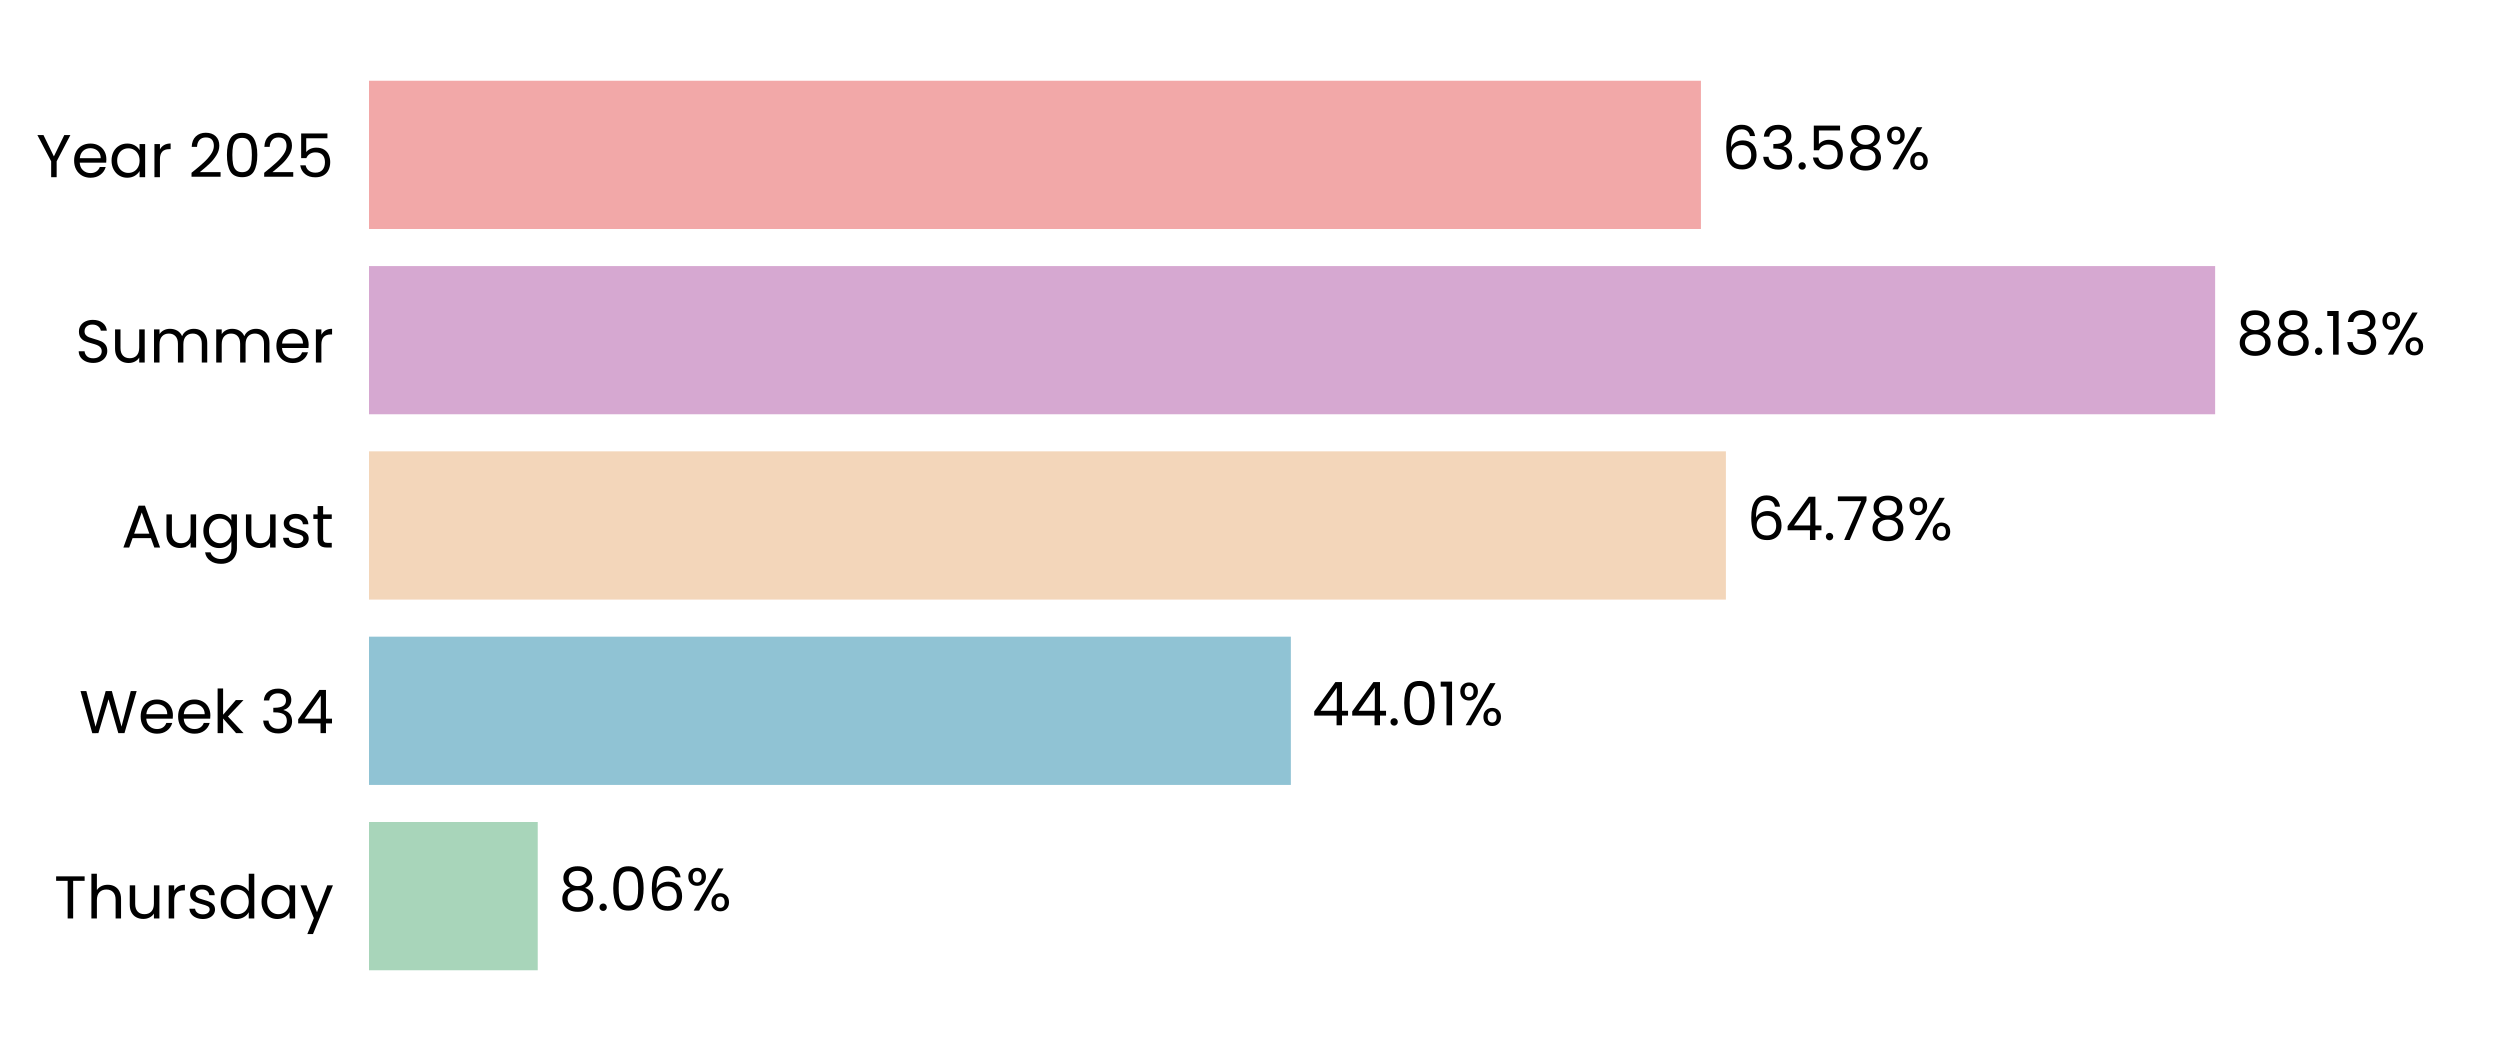
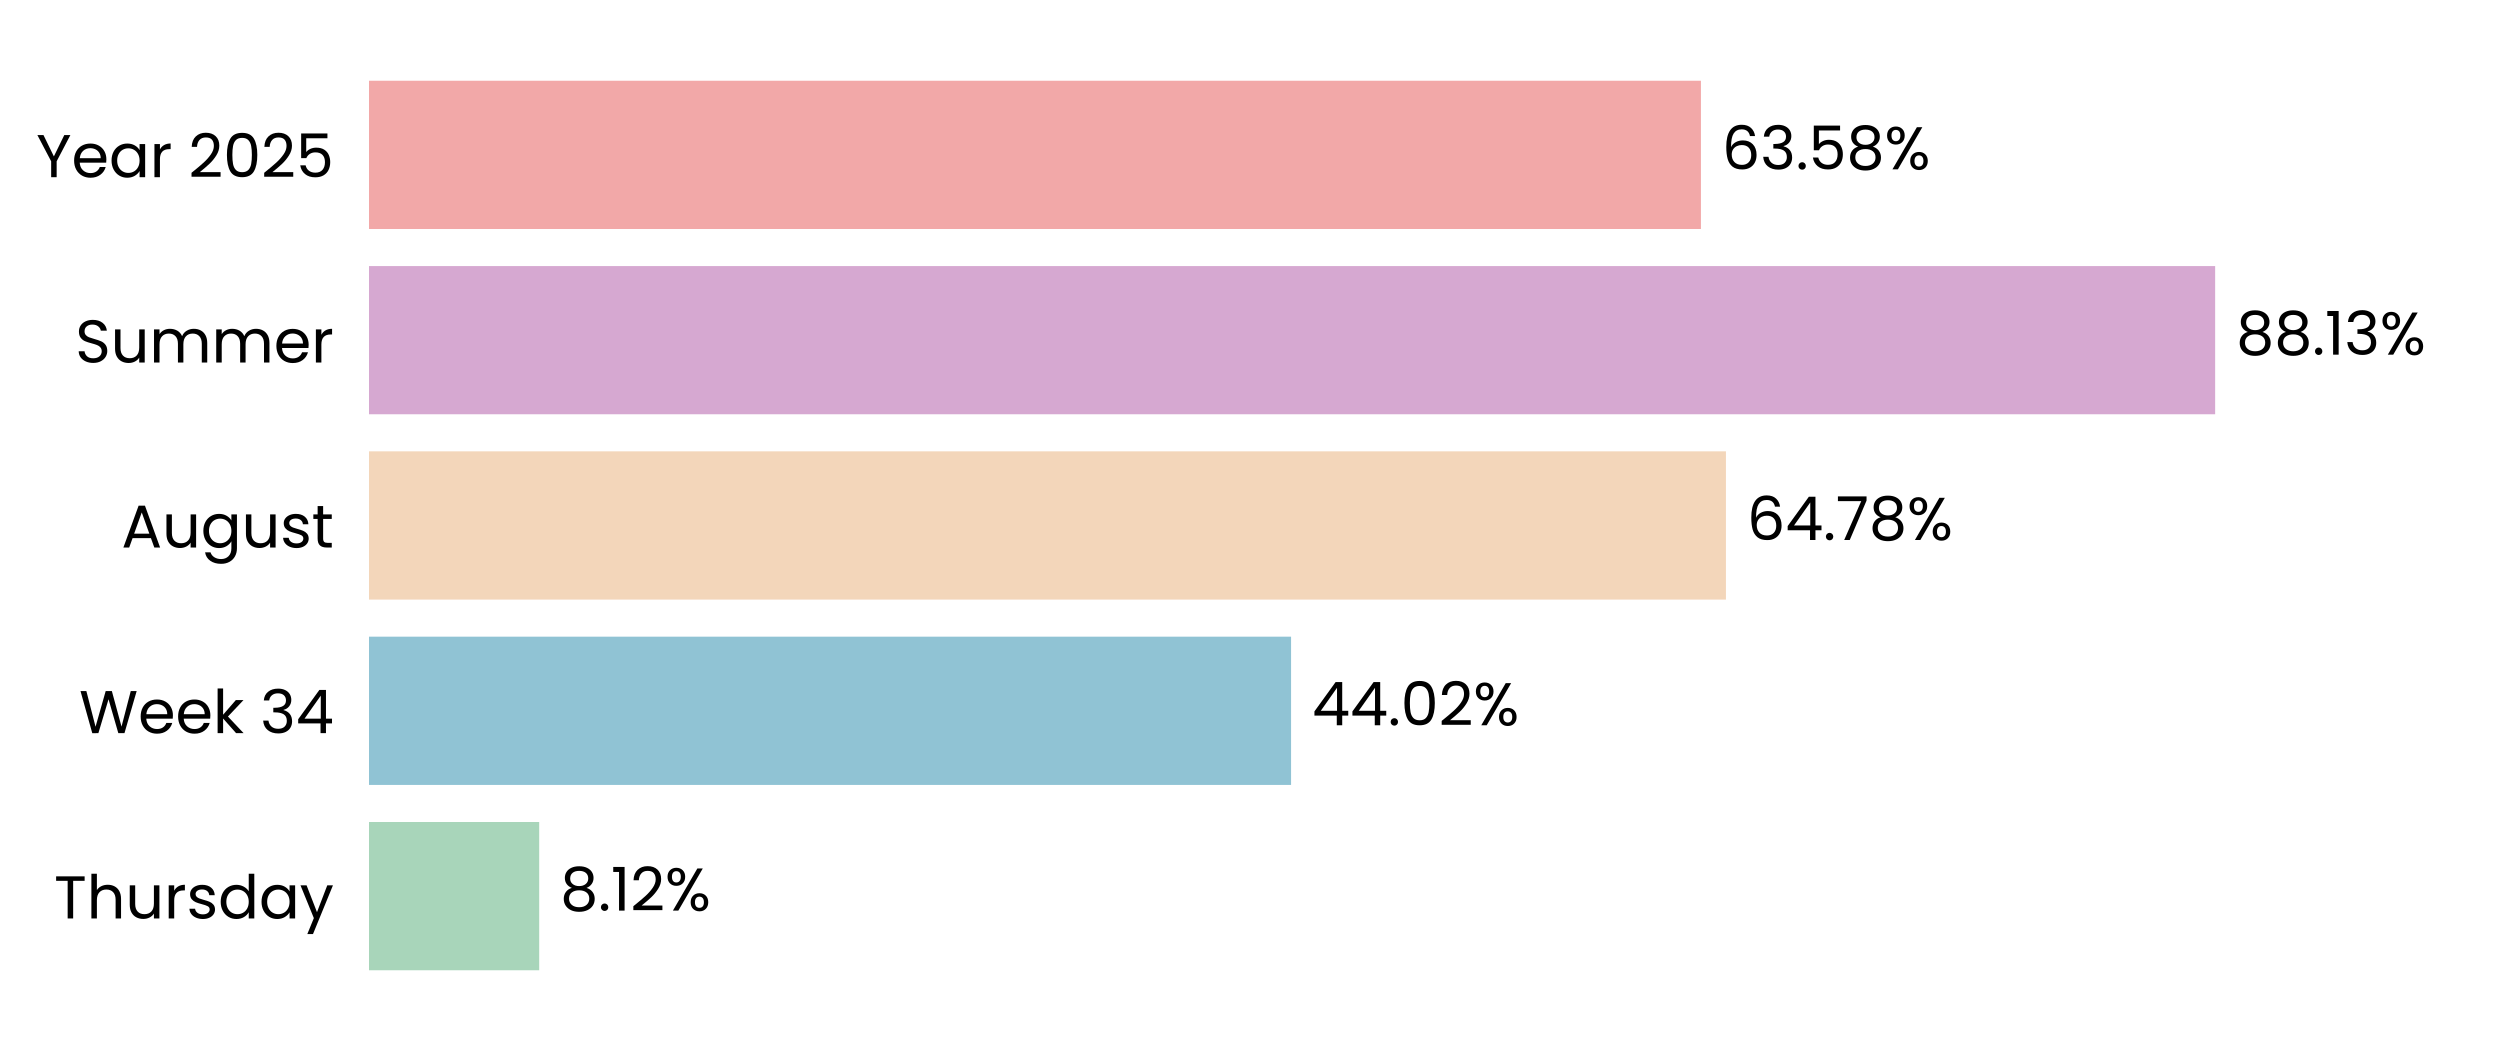
<svg xmlns="http://www.w3.org/2000/svg" xmlns:xlink="http://www.w3.org/1999/xlink" width="496.691pt" height="208.8pt" viewBox="0 0 496.691 208.8" version="1.1">
  <defs>
    <style type="text/css">*{stroke-linejoin: round; stroke-linecap: butt}</style>
  </defs>
  <g id="figure_1">
    <g id="patch_1">
      <path d="M 0 208.8  L 496.691 208.8  L 496.691 0  L 0 0  L 0 208.8  z " style="fill: none" />
    </g>
    <g id="axes_1">
      <g id="patch_2">
        <path d="M 73.311 201.6  L 489.491 201.6  L 489.491 7.2  L 73.311 7.2  L 73.311 201.6  z " style="fill: none" />
      </g>
      <g id="patch_3">
-         <path d="M 73.311 192.764  L 106.837 192.764  L 106.837 163.309  L 73.311 163.309  z " clip-path="url(#pe7e1707cfc)" style="fill: #a8d5ba" />
+         <path d="M 73.311 192.764  L 107.126 192.764  L 107.126 163.309  L 73.311 163.309  z " clip-path="url(#p8852e2fa12)" style="fill: #a8d5ba" />
      </g>
      <g id="patch_4">
-         <path d="M 73.311 155.945  L 256.463 155.945  L 256.463 126.491  L 73.311 126.491  z " clip-path="url(#pe7e1707cfc)" style="fill: #90c3d4" />
+         <path d="M 73.311 155.945  L 256.505 155.945  L 256.505 126.491  L 73.311 126.491  z " clip-path="url(#p8852e2fa12)" style="fill: #90c3d4" />
      </g>
      <g id="patch_5">
-         <path d="M 73.311 119.127  L 342.896 119.127  L 342.896 89.673  L 73.311 89.673  z " clip-path="url(#pe7e1707cfc)" style="fill: #f3d6ba" />
+         <path d="M 73.311 119.127  L 342.905 119.127  L 342.905 89.673  L 73.311 89.673  z " clip-path="url(#p8852e2fa12)" style="fill: #f3d6ba" />
      </g>
      <g id="patch_6">
-         <path d="M 73.311 82.309  L 440.095 82.309  L 440.095 52.855  L 73.311 52.855  z " clip-path="url(#pe7e1707cfc)" style="fill: #d6a8d1" />
+         <path d="M 73.311 82.309  L 440.098 82.309  L 440.098 52.855  L 73.311 52.855  z " clip-path="url(#p8852e2fa12)" style="fill: #d6a8d1" />
      </g>
      <g id="patch_7">
-         <path d="M 73.311 45.491  L 337.934 45.491  L 337.934 16.036  L 73.311 16.036  z " clip-path="url(#pe7e1707cfc)" style="fill: #f2a8a8" />
+         <path d="M 73.311 45.491  L 337.935 45.491  L 337.935 16.036  L 73.311 16.036  z " clip-path="url(#p8852e2fa12)" style="fill: #f2a8a8" />
      </g>
      <g id="matplotlib.axis_1">
        <g id="ytick_1">
          <g id="text_1">
            <g transform="translate(10.74188 182.4764) scale(0.12 -0.12)">
              <defs>
                <path id="Poppins-Regular-54" d="M 3238 4461  L 3238 3987  L 2022 3987  L 2022 0  L 1440 0  L 1440 3987  L 218 3987  L 218 4461  L 3238 4461  z " transform="scale(0.015625)" />
                <path id="Poppins-Regular-68" d="M 2234 3571  Q 2630 3571 2950 3401  Q 3270 3232 3452 2893  Q 3635 2554 3635 2067  L 3635 0  L 3059 0  L 3059 1984  Q 3059 2509 2796 2787  Q 2534 3066 2080 3066  Q 1619 3066 1347 2778  Q 1075 2490 1075 1939  L 1075 0  L 493 0  L 493 4736  L 1075 4736  L 1075 3008  Q 1248 3277 1552 3424  Q 1856 3571 2234 3571  z " transform="scale(0.015625)" />
                <path id="Poppins-Regular-75" d="M 3603 3507  L 3603 0  L 3021 0  L 3021 518  Q 2854 250 2556 99  Q 2259 -51 1901 -51  Q 1491 -51 1164 118  Q 838 288 649 627  Q 461 966 461 1453  L 461 3507  L 1037 3507  L 1037 1530  Q 1037 1011 1299 732  Q 1562 454 2016 454  Q 2483 454 2752 742  Q 3021 1030 3021 1581  L 3021 3507  L 3603 3507  z " transform="scale(0.015625)" />
                <path id="Poppins-Regular-72" d="M 1075 2938  Q 1229 3238 1513 3404  Q 1798 3571 2208 3571  L 2208 2970  L 2054 2970  Q 1075 2970 1075 1907  L 1075 0  L 493 0  L 493 3507  L 1075 3507  L 1075 2938  z " transform="scale(0.015625)" />
                <path id="Poppins-Regular-73" d="M 1734 -58  Q 1331 -58 1011 80  Q 691 218 505 464  Q 320 710 301 1030  L 902 1030  Q 928 768 1149 601  Q 1370 435 1728 435  Q 2061 435 2253 582  Q 2445 730 2445 954  Q 2445 1184 2240 1296  Q 2035 1408 1606 1517  Q 1216 1619 969 1724  Q 723 1830 547 2038  Q 371 2246 371 2586  Q 371 2854 531 3078  Q 691 3302 985 3433  Q 1280 3565 1658 3565  Q 2240 3565 2598 3270  Q 2957 2976 2982 2464  L 2400 2464  Q 2381 2739 2179 2905  Q 1978 3072 1638 3072  Q 1325 3072 1139 2937  Q 954 2803 954 2586  Q 954 2413 1066 2301  Q 1178 2189 1347 2121  Q 1517 2054 1818 1971  Q 2195 1869 2432 1769  Q 2669 1670 2838 1472  Q 3008 1274 3014 954  Q 3014 666 2854 435  Q 2694 205 2403 73  Q 2112 -58 1734 -58  z " transform="scale(0.015625)" />
                <path id="Poppins-Regular-64" d="M 275 1766  Q 275 2304 492 2710  Q 710 3117 1091 3341  Q 1472 3565 1946 3565  Q 2355 3565 2707 3376  Q 3059 3187 3245 2880  L 3245 4736  L 3834 4736  L 3834 0  L 3245 0  L 3245 659  Q 3072 346 2733 144  Q 2394 -58 1939 -58  Q 1472 -58 1091 172  Q 710 403 492 819  Q 275 1235 275 1766  z M 3245 1760  Q 3245 2157 3085 2451  Q 2925 2746 2653 2902  Q 2381 3059 2054 3059  Q 1728 3059 1459 2905  Q 1190 2752 1030 2457  Q 870 2163 870 1766  Q 870 1363 1030 1065  Q 1190 768 1459 611  Q 1728 454 2054 454  Q 2381 454 2653 611  Q 2925 768 3085 1065  Q 3245 1363 3245 1760  z " transform="scale(0.015625)" />
                <path id="Poppins-Regular-61" d="M 275 1766  Q 275 2304 492 2710  Q 710 3117 1091 3341  Q 1472 3565 1939 3565  Q 2400 3565 2739 3366  Q 3078 3168 3245 2867  L 3245 3507  L 3834 3507  L 3834 0  L 3245 0  L 3245 653  Q 3072 346 2729 144  Q 2387 -58 1933 -58  Q 1466 -58 1088 172  Q 710 403 492 819  Q 275 1235 275 1766  z M 3245 1760  Q 3245 2157 3085 2451  Q 2925 2746 2653 2902  Q 2381 3059 2054 3059  Q 1728 3059 1459 2905  Q 1190 2752 1030 2457  Q 870 2163 870 1766  Q 870 1363 1030 1065  Q 1190 768 1459 611  Q 1728 454 2054 454  Q 2381 454 2653 611  Q 2925 768 3085 1065  Q 3245 1363 3245 1760  z " transform="scale(0.015625)" />
                <path id="Poppins-Regular-79" d="M 3514 3507  L 1402 -1651  L 800 -1651  L 1491 38  L 77 3507  L 723 3507  L 1824 666  L 2912 3507  L 3514 3507  z " transform="scale(0.015625)" />
              </defs>
              <use xlink:href="#Poppins-Regular-54" />
              <use xlink:href="#Poppins-Regular-68" transform="translate(54.09999 0)" />
              <use xlink:href="#Poppins-Regular-75" transform="translate(118.1 0)" />
              <use xlink:href="#Poppins-Regular-72" transform="translate(182.1 0)" />
              <use xlink:href="#Poppins-Regular-73" transform="translate(219.3999 0)" />
              <use xlink:href="#Poppins-Regular-64" transform="translate(271.5999 0)" />
              <use xlink:href="#Poppins-Regular-61" transform="translate(339.1999 0)" />
              <use xlink:href="#Poppins-Regular-79" transform="translate(406.7999 0)" />
            </g>
          </g>
        </g>
        <g id="ytick_2">
          <g id="text_2">
            <g transform="translate(15.71813 145.6582) scale(0.12 -0.12)">
              <defs>
                <path id="Poppins-Regular-57" d="M 6099 4461  L 4806 0  L 4154 0  L 3117 3590  L 2042 0  L 1395 -6  L 147 4461  L 768 4461  L 1741 678  L 2816 4461  L 3469 4461  L 4493 691  L 5472 4461  L 6099 4461  z " transform="scale(0.015625)" />
                <path id="Poppins-Regular-65" d="M 3693 1888  Q 3693 1722 3674 1536  L 870 1536  Q 902 1018 1225 726  Q 1549 435 2010 435  Q 2387 435 2640 611  Q 2893 787 2995 1082  L 3622 1082  Q 3482 576 3059 259  Q 2637 -58 2010 -58  Q 1510 -58 1116 166  Q 723 390 499 803  Q 275 1216 275 1760  Q 275 2304 492 2713  Q 710 3123 1104 3344  Q 1498 3565 2010 3565  Q 2509 3565 2893 3347  Q 3277 3130 3485 2749  Q 3693 2368 3693 1888  z M 3091 2010  Q 3091 2342 2944 2582  Q 2797 2822 2544 2947  Q 2291 3072 1984 3072  Q 1542 3072 1232 2790  Q 922 2509 877 2010  L 3091 2010  z " transform="scale(0.015625)" />
                <path id="Poppins-Regular-6b" d="M 2451 0  L 1075 1549  L 1075 0  L 493 0  L 493 4736  L 1075 4736  L 1075 1952  L 2426 3507  L 3238 3507  L 1587 1760  L 3245 0  L 2451 0  z " transform="scale(0.015625)" />
                <path id="Poppins-Regular-20" transform="scale(0.015625)" />
                <path id="Poppins-Regular-33" d="M 384 3462  Q 429 4051 838 4384  Q 1248 4717 1901 4717  Q 2336 4717 2653 4560  Q 2970 4403 3133 4134  Q 3296 3866 3296 3526  Q 3296 3130 3069 2842  Q 2842 2554 2477 2470  L 2477 2438  Q 2893 2336 3136 2035  Q 3379 1734 3379 1248  Q 3379 883 3212 592  Q 3046 301 2713 134  Q 2381 -32 1914 -32  Q 1235 -32 800 323  Q 365 678 314 1331  L 877 1331  Q 922 947 1190 704  Q 1459 461 1907 461  Q 2355 461 2588 694  Q 2822 928 2822 1299  Q 2822 1779 2502 1990  Q 2182 2202 1536 2202  L 1389 2202  L 1389 2688  L 1542 2688  Q 2131 2694 2432 2883  Q 2733 3072 2733 3469  Q 2733 3808 2512 4013  Q 2291 4218 1882 4218  Q 1485 4218 1241 4013  Q 998 3808 954 3462  L 384 3462  z " transform="scale(0.015625)" />
                <path id="Poppins-Regular-34" d="M 256 1030  L 256 1472  L 2502 4582  L 3200 4582  L 3200 1536  L 3840 1536  L 3840 1030  L 3200 1030  L 3200 0  L 2624 0  L 2624 1030  L 256 1030  z M 2650 3974  L 928 1536  L 2650 1536  L 2650 3974  z " transform="scale(0.015625)" />
              </defs>
              <use xlink:href="#Poppins-Regular-57" />
              <use xlink:href="#Poppins-Regular-65" transform="translate(97.59999 0)" />
              <use xlink:href="#Poppins-Regular-65" transform="translate(159.6 0)" />
              <use xlink:href="#Poppins-Regular-6b" transform="translate(221.6 0)" />
              <use xlink:href="#Poppins-Regular-20" transform="translate(273.0999 0)" />
              <use xlink:href="#Poppins-Regular-33" transform="translate(299.7999 0)" />
              <use xlink:href="#Poppins-Regular-34" transform="translate(358.6999 0)" />
            </g>
          </g>
        </g>
        <g id="ytick_3">
          <g id="text_3">
            <g transform="translate(24.11812 108.78) scale(0.12 -0.12)">
              <defs>
                <path id="Poppins-Regular-41" d="M 3130 992  L 1184 992  L 826 0  L 211 0  L 1824 4435  L 2496 4435  L 4102 0  L 3488 0  L 3130 992  z M 2963 1466  L 2157 3718  L 1350 1466  L 2963 1466  z " transform="scale(0.015625)" />
                <path id="Poppins-Regular-67" d="M 1939 3565  Q 2394 3565 2736 3366  Q 3078 3168 3245 2867  L 3245 3507  L 3834 3507  L 3834 -77  Q 3834 -557 3629 -931  Q 3424 -1306 3043 -1517  Q 2662 -1728 2157 -1728  Q 1466 -1728 1005 -1401  Q 544 -1075 461 -512  L 1037 -512  Q 1133 -832 1433 -1027  Q 1734 -1222 2157 -1222  Q 2637 -1222 2941 -921  Q 3245 -621 3245 -77  L 3245 659  Q 3072 352 2733 147  Q 2394 -58 1939 -58  Q 1472 -58 1091 172  Q 710 403 492 819  Q 275 1235 275 1766  Q 275 2304 492 2710  Q 710 3117 1091 3341  Q 1472 3565 1939 3565  z M 3245 1760  Q 3245 2157 3085 2451  Q 2925 2746 2653 2902  Q 2381 3059 2054 3059  Q 1728 3059 1459 2905  Q 1190 2752 1030 2457  Q 870 2163 870 1766  Q 870 1363 1030 1065  Q 1190 768 1459 611  Q 1728 454 2054 454  Q 2381 454 2653 611  Q 2925 768 3085 1065  Q 3245 1363 3245 1760  z " transform="scale(0.015625)" />
                <path id="Poppins-Regular-74" d="M 1203 3027  L 1203 960  Q 1203 704 1312 598  Q 1421 493 1690 493  L 2118 493  L 2118 0  L 1594 0  Q 1107 0 864 224  Q 621 448 621 960  L 621 3027  L 166 3027  L 166 3507  L 621 3507  L 621 4390  L 1203 4390  L 1203 3507  L 2118 3507  L 2118 3027  L 1203 3027  z " transform="scale(0.015625)" />
              </defs>
              <use xlink:href="#Poppins-Regular-41" />
              <use xlink:href="#Poppins-Regular-75" transform="translate(67.39999 0)" />
              <use xlink:href="#Poppins-Regular-67" transform="translate(131.4 0)" />
              <use xlink:href="#Poppins-Regular-75" transform="translate(199 0)" />
              <use xlink:href="#Poppins-Regular-73" transform="translate(263 0)" />
              <use xlink:href="#Poppins-Regular-74" transform="translate(315.2 0)" />
            </g>
          </g>
        </g>
        <g id="ytick_4">
          <g id="text_4">
            <g transform="translate(14.95125 72.02182) scale(0.12 -0.12)">
              <defs>
                <path id="Poppins-Regular-53" d="M 1907 -45  Q 1466 -45 1117 112  Q 768 269 569 547  Q 371 826 365 1190  L 986 1190  Q 1018 877 1245 662  Q 1472 448 1907 448  Q 2323 448 2563 656  Q 2803 864 2803 1190  Q 2803 1446 2662 1606  Q 2522 1766 2310 1849  Q 2099 1933 1741 2029  Q 1299 2144 1033 2259  Q 768 2374 579 2620  Q 390 2867 390 3283  Q 390 3648 576 3929  Q 762 4211 1098 4364  Q 1434 4518 1869 4518  Q 2496 4518 2896 4204  Q 3296 3891 3347 3373  L 2707 3373  Q 2675 3629 2438 3824  Q 2202 4019 1811 4019  Q 1446 4019 1216 3830  Q 986 3642 986 3302  Q 986 3059 1123 2905  Q 1261 2752 1462 2672  Q 1664 2592 2029 2490  Q 2470 2368 2739 2249  Q 3008 2131 3200 1884  Q 3392 1638 3392 1216  Q 3392 890 3219 602  Q 3046 314 2707 134  Q 2368 -45 1907 -45  z " transform="scale(0.015625)" />
                <path id="Poppins-Regular-6d" d="M 4710 3571  Q 5120 3571 5440 3401  Q 5760 3232 5945 2893  Q 6131 2554 6131 2067  L 6131 0  L 5555 0  L 5555 1984  Q 5555 2509 5296 2787  Q 5037 3066 4595 3066  Q 4141 3066 3872 2774  Q 3603 2483 3603 1933  L 3603 0  L 3027 0  L 3027 1984  Q 3027 2509 2768 2787  Q 2509 3066 2067 3066  Q 1613 3066 1344 2774  Q 1075 2483 1075 1933  L 1075 0  L 493 0  L 493 3507  L 1075 3507  L 1075 3002  Q 1248 3277 1539 3424  Q 1830 3571 2182 3571  Q 2624 3571 2963 3372  Q 3302 3174 3469 2790  Q 3616 3162 3955 3366  Q 4294 3571 4710 3571  z " transform="scale(0.015625)" />
              </defs>
              <use xlink:href="#Poppins-Regular-53" />
              <use xlink:href="#Poppins-Regular-75" transform="translate(58.7 0)" />
              <use xlink:href="#Poppins-Regular-6d" transform="translate(122.7 0)" />
              <use xlink:href="#Poppins-Regular-6d" transform="translate(225.7 0)" />
              <use xlink:href="#Poppins-Regular-65" transform="translate(328.7 0)" />
              <use xlink:href="#Poppins-Regular-72" transform="translate(390.6999 0)" />
            </g>
          </g>
        </g>
        <g id="ytick_5">
          <g id="text_5">
            <g transform="translate(7.2 35.20364) scale(0.12 -0.12)">
              <defs>
                <path id="Poppins-Regular-59" d="M 3616 4461  L 2163 1683  L 2163 0  L 1581 0  L 1581 1683  L 122 4461  L 768 4461  L 1869 2202  L 2970 4461  L 3616 4461  z " transform="scale(0.015625)" />
                <path id="Poppins-Regular-32" d="M 326 467  Q 1139 1120 1600 1539  Q 2061 1958 2377 2416  Q 2694 2874 2694 3315  Q 2694 3731 2492 3971  Q 2291 4211 1843 4211  Q 1408 4211 1168 3939  Q 928 3667 909 3213  L 346 3213  Q 371 3930 780 4320  Q 1190 4710 1837 4710  Q 2496 4710 2883 4345  Q 3270 3981 3270 3341  Q 3270 2810 2953 2307  Q 2637 1805 2233 1424  Q 1830 1043 1203 538  L 3405 538  L 3405 51  L 326 51  L 326 467  z " transform="scale(0.015625)" />
                <path id="Poppins-Regular-30" d="M 397 2362  Q 397 3462 755 4080  Q 1114 4698 2010 4698  Q 2899 4698 3257 4080  Q 3616 3462 3616 2362  Q 3616 1242 3257 621  Q 2899 0 2010 0  Q 1114 0 755 621  Q 397 1242 397 2362  z M 3040 2362  Q 3040 2918 2966 3305  Q 2893 3693 2665 3929  Q 2438 4166 2010 4166  Q 1574 4166 1347 3929  Q 1120 3693 1046 3305  Q 973 2918 973 2362  Q 973 1786 1046 1395  Q 1120 1005 1347 768  Q 1574 531 2010 531  Q 2438 531 2665 768  Q 2893 1005 2966 1395  Q 3040 1786 3040 2362  z " transform="scale(0.015625)" />
                <path id="Poppins-Regular-35" d="M 3347 4122  L 1101 4122  L 1101 2662  Q 1248 2867 1536 2998  Q 1824 3130 2157 3130  Q 2688 3130 3021 2909  Q 3354 2688 3498 2339  Q 3642 1990 3642 1600  Q 3642 1139 3469 774  Q 3296 410 2941 198  Q 2586 -13 2061 -13  Q 1389 -13 973 332  Q 557 678 467 1254  L 1037 1254  Q 1120 890 1389 685  Q 1658 480 2067 480  Q 2573 480 2829 784  Q 3085 1088 3085 1587  Q 3085 2086 2829 2358  Q 2573 2630 2074 2630  Q 1734 2630 1481 2467  Q 1229 2304 1114 2022  L 563 2022  L 563 4634  L 3347 4634  L 3347 4122  z " transform="scale(0.015625)" />
              </defs>
              <use xlink:href="#Poppins-Regular-59" />
              <use xlink:href="#Poppins-Regular-65" transform="translate(58.39999 0)" />
              <use xlink:href="#Poppins-Regular-61" transform="translate(120.4 0)" />
              <use xlink:href="#Poppins-Regular-72" transform="translate(188 0)" />
              <use xlink:href="#Poppins-Regular-20" transform="translate(225.3 0)" />
              <use xlink:href="#Poppins-Regular-32" transform="translate(252 0)" />
              <use xlink:href="#Poppins-Regular-30" transform="translate(309.4999 0)" />
              <use xlink:href="#Poppins-Regular-32" transform="translate(372.2999 0)" />
              <use xlink:href="#Poppins-Regular-35" transform="translate(429.7999 0)" />
            </g>
          </g>
        </g>
      </g>
      <g id="text_6">
-         <g transform="translate(110.9987 180.9164) scale(0.12 -0.12)">
+         <g transform="translate(111.2877 180.9164) scale(0.12 -0.12)">
          <defs>
            <path id="Poppins-Regular-38" d="M 1242 2406  Q 883 2547 691 2816  Q 499 3085 499 3469  Q 499 3814 672 4092  Q 845 4371 1187 4534  Q 1530 4698 2016 4698  Q 2502 4698 2844 4534  Q 3187 4371 3363 4092  Q 3539 3814 3539 3469  Q 3539 3098 3340 2819  Q 3142 2541 2797 2406  Q 3194 2285 3427 1981  Q 3661 1677 3661 1248  Q 3661 832 3456 521  Q 3251 211 2876 41  Q 2502 -128 2016 -128  Q 1530 -128 1162 41  Q 794 211 589 521  Q 384 832 384 1248  Q 384 1677 614 1984  Q 845 2291 1242 2406  z M 2976 3398  Q 2976 3789 2720 4000  Q 2464 4211 2016 4211  Q 1574 4211 1318 4000  Q 1062 3789 1062 3392  Q 1062 3034 1328 2816  Q 1594 2598 2016 2598  Q 2445 2598 2710 2819  Q 2976 3040 2976 3398  z M 2016 2150  Q 1542 2150 1241 1929  Q 941 1709 941 1267  Q 941 858 1232 608  Q 1523 358 2016 358  Q 2509 358 2797 608  Q 3085 858 3085 1267  Q 3085 1696 2790 1923  Q 2496 2150 2016 2150  z " transform="scale(0.015625)" />
            <path id="Poppins-Regular-2e" d="M 678 -38  Q 512 -38 397 77  Q 282 192 282 358  Q 282 525 397 640  Q 512 755 678 755  Q 838 755 950 640  Q 1062 525 1062 358  Q 1062 192 950 77  Q 838 -38 678 -38  z " transform="scale(0.015625)" />
-             <path id="Poppins-Regular-36" d="M 2976 3526  Q 2835 4237 2099 4237  Q 1530 4237 1248 3798  Q 966 3360 973 2355  Q 1120 2688 1462 2877  Q 1805 3066 2227 3066  Q 2886 3066 3280 2656  Q 3674 2246 3674 1523  Q 3674 1088 3504 742  Q 3334 397 2992 192  Q 2650 -13 2163 -13  Q 1504 -13 1133 281  Q 762 576 614 1094  Q 467 1613 467 2374  Q 467 4723 2106 4723  Q 2733 4723 3091 4384  Q 3450 4045 3514 3526  L 2976 3526  z M 2106 2573  Q 1830 2573 1587 2461  Q 1344 2349 1193 2121  Q 1043 1894 1043 1568  Q 1043 1082 1324 778  Q 1606 474 2131 474  Q 2579 474 2844 752  Q 3110 1030 3110 1504  Q 3110 2003 2854 2288  Q 2598 2573 2106 2573  z " transform="scale(0.015625)" />
+             <path id="Poppins-Regular-31" d="M 243 4096  L 243 4627  L 1446 4627  L 1446 0  L 858 0  L 858 4096  L 243 4096  z " transform="scale(0.015625)" />
            <path id="Poppins-Regular-25" d="M 269 3584  Q 269 4019 531 4278  Q 794 4538 1203 4538  Q 1613 4538 1875 4278  Q 2138 4019 2138 3584  Q 2138 3142 1875 2883  Q 1613 2624 1203 2624  Q 794 2624 531 2883  Q 269 3142 269 3584  z M 4006 4467  L 1414 0  L 838 0  L 3430 4467  L 4006 4467  z M 1203 4179  Q 986 4179 861 4028  Q 736 3878 736 3584  Q 736 3290 861 3136  Q 986 2982 1203 2982  Q 1421 2982 1549 3139  Q 1677 3296 1677 3584  Q 1677 3878 1549 4028  Q 1421 4179 1203 4179  z M 2720 883  Q 2720 1325 2982 1584  Q 3245 1843 3654 1843  Q 4064 1843 4323 1584  Q 4582 1325 4582 883  Q 4582 448 4323 185  Q 4064 -77 3654 -77  Q 3245 -77 2982 182  Q 2720 442 2720 883  z M 3648 1478  Q 3430 1478 3302 1328  Q 3174 1178 3174 883  Q 3174 595 3302 444  Q 3430 294 3648 294  Q 3866 294 3994 444  Q 4122 595 4122 883  Q 4122 1178 3994 1328  Q 3866 1478 3648 1478  z " transform="scale(0.015625)" />
          </defs>
          <use xlink:href="#Poppins-Regular-38" />
          <use xlink:href="#Poppins-Regular-2e" transform="translate(63.09999 0)" />
-           <use xlink:href="#Poppins-Regular-30" transform="translate(84.09998 0)" />
-           <use xlink:href="#Poppins-Regular-36" transform="translate(146.9 0)" />
-           <use xlink:href="#Poppins-Regular-25" transform="translate(210.3999 0)" />
+           <use xlink:href="#Poppins-Regular-31" transform="translate(84.09998 0)" />
+           <use xlink:href="#Poppins-Regular-32" transform="translate(116.1 0)" />
+           <use xlink:href="#Poppins-Regular-25" transform="translate(173.5999 0)" />
        </g>
      </g>
      <g id="text_7">
-         <g transform="translate(260.6253 144.0982) scale(0.12 -0.12)">
-           <defs>
-             <path id="Poppins-Regular-31" d="M 243 4096  L 243 4627  L 1446 4627  L 1446 0  L 858 0  L 858 4096  L 243 4096  z " transform="scale(0.015625)" />
-           </defs>
+         <g transform="translate(260.6666 144.0982) scale(0.12 -0.12)">
          <use xlink:href="#Poppins-Regular-34" />
          <use xlink:href="#Poppins-Regular-34" transform="translate(62.89999 0)" />
          <use xlink:href="#Poppins-Regular-2e" transform="translate(125.8 0)" />
          <use xlink:href="#Poppins-Regular-30" transform="translate(146.8 0)" />
-           <use xlink:href="#Poppins-Regular-31" transform="translate(209.6 0)" />
-           <use xlink:href="#Poppins-Regular-25" transform="translate(241.5999 0)" />
+           <use xlink:href="#Poppins-Regular-32" transform="translate(209.6 0)" />
+           <use xlink:href="#Poppins-Regular-25" transform="translate(267.0999 0)" />
        </g>
      </g>
      <g id="text_8">
-         <g transform="translate(347.0577 107.28) scale(0.12 -0.12)">
+         <g transform="translate(347.0671 107.28) scale(0.12 -0.12)">
          <defs>
+             <path id="Poppins-Regular-36" d="M 2976 3526  Q 2835 4237 2099 4237  Q 1530 4237 1248 3798  Q 966 3360 973 2355  Q 1120 2688 1462 2877  Q 1805 3066 2227 3066  Q 2886 3066 3280 2656  Q 3674 2246 3674 1523  Q 3674 1088 3504 742  Q 3334 397 2992 192  Q 2650 -13 2163 -13  Q 1504 -13 1133 281  Q 762 576 614 1094  Q 467 1613 467 2374  Q 467 4723 2106 4723  Q 2733 4723 3091 4384  Q 3450 4045 3514 3526  L 2976 3526  z M 2106 2573  Q 1830 2573 1587 2461  Q 1344 2349 1193 2121  Q 1043 1894 1043 1568  Q 1043 1082 1324 778  Q 1606 474 2131 474  Q 2579 474 2844 752  Q 3110 1030 3110 1504  Q 3110 2003 2854 2288  Q 2598 2573 2106 2573  z " transform="scale(0.015625)" />
            <path id="Poppins-Regular-37" d="M 3245 4173  L 1466 0  L 877 0  L 2682 4115  L 211 4115  L 211 4614  L 3245 4614  L 3245 4173  z " transform="scale(0.015625)" />
          </defs>
          <use xlink:href="#Poppins-Regular-36" />
          <use xlink:href="#Poppins-Regular-34" transform="translate(63.49999 0)" />
          <use xlink:href="#Poppins-Regular-2e" transform="translate(126.4 0)" />
          <use xlink:href="#Poppins-Regular-37" transform="translate(147.4 0)" />
          <use xlink:href="#Poppins-Regular-38" transform="translate(202 0)" />
          <use xlink:href="#Poppins-Regular-25" transform="translate(265.0999 0)" />
        </g>
      </g>
      <g id="text_9">
-         <g transform="translate(444.2568 70.46182) scale(0.12 -0.12)">
+         <g transform="translate(444.2599 70.46182) scale(0.12 -0.12)">
          <use xlink:href="#Poppins-Regular-38" />
          <use xlink:href="#Poppins-Regular-38" transform="translate(63.09999 0)" />
          <use xlink:href="#Poppins-Regular-2e" transform="translate(126.2 0)" />
          <use xlink:href="#Poppins-Regular-31" transform="translate(147.2 0)" />
          <use xlink:href="#Poppins-Regular-33" transform="translate(179.2 0)" />
          <use xlink:href="#Poppins-Regular-25" transform="translate(238.0999 0)" />
        </g>
      </g>
      <g id="text_10">
-         <g transform="translate(342.0958 33.64364) scale(0.12 -0.12)">
+         <g transform="translate(342.0965 33.64364) scale(0.12 -0.12)">
          <use xlink:href="#Poppins-Regular-36" />
          <use xlink:href="#Poppins-Regular-33" transform="translate(63.49999 0)" />
          <use xlink:href="#Poppins-Regular-2e" transform="translate(122.4 0)" />
          <use xlink:href="#Poppins-Regular-35" transform="translate(143.4 0)" />
          <use xlink:href="#Poppins-Regular-38" transform="translate(206.2 0)" />
          <use xlink:href="#Poppins-Regular-25" transform="translate(269.2999 0)" />
        </g>
      </g>
    </g>
  </g>
  <defs>
-     <clipPath id="pe7e1707cfc">
+     <clipPath id="p8852e2fa12">
      <rect x="73.311" y="7.2" width="416.18" height="194.4" />
    </clipPath>
  </defs>
</svg>
